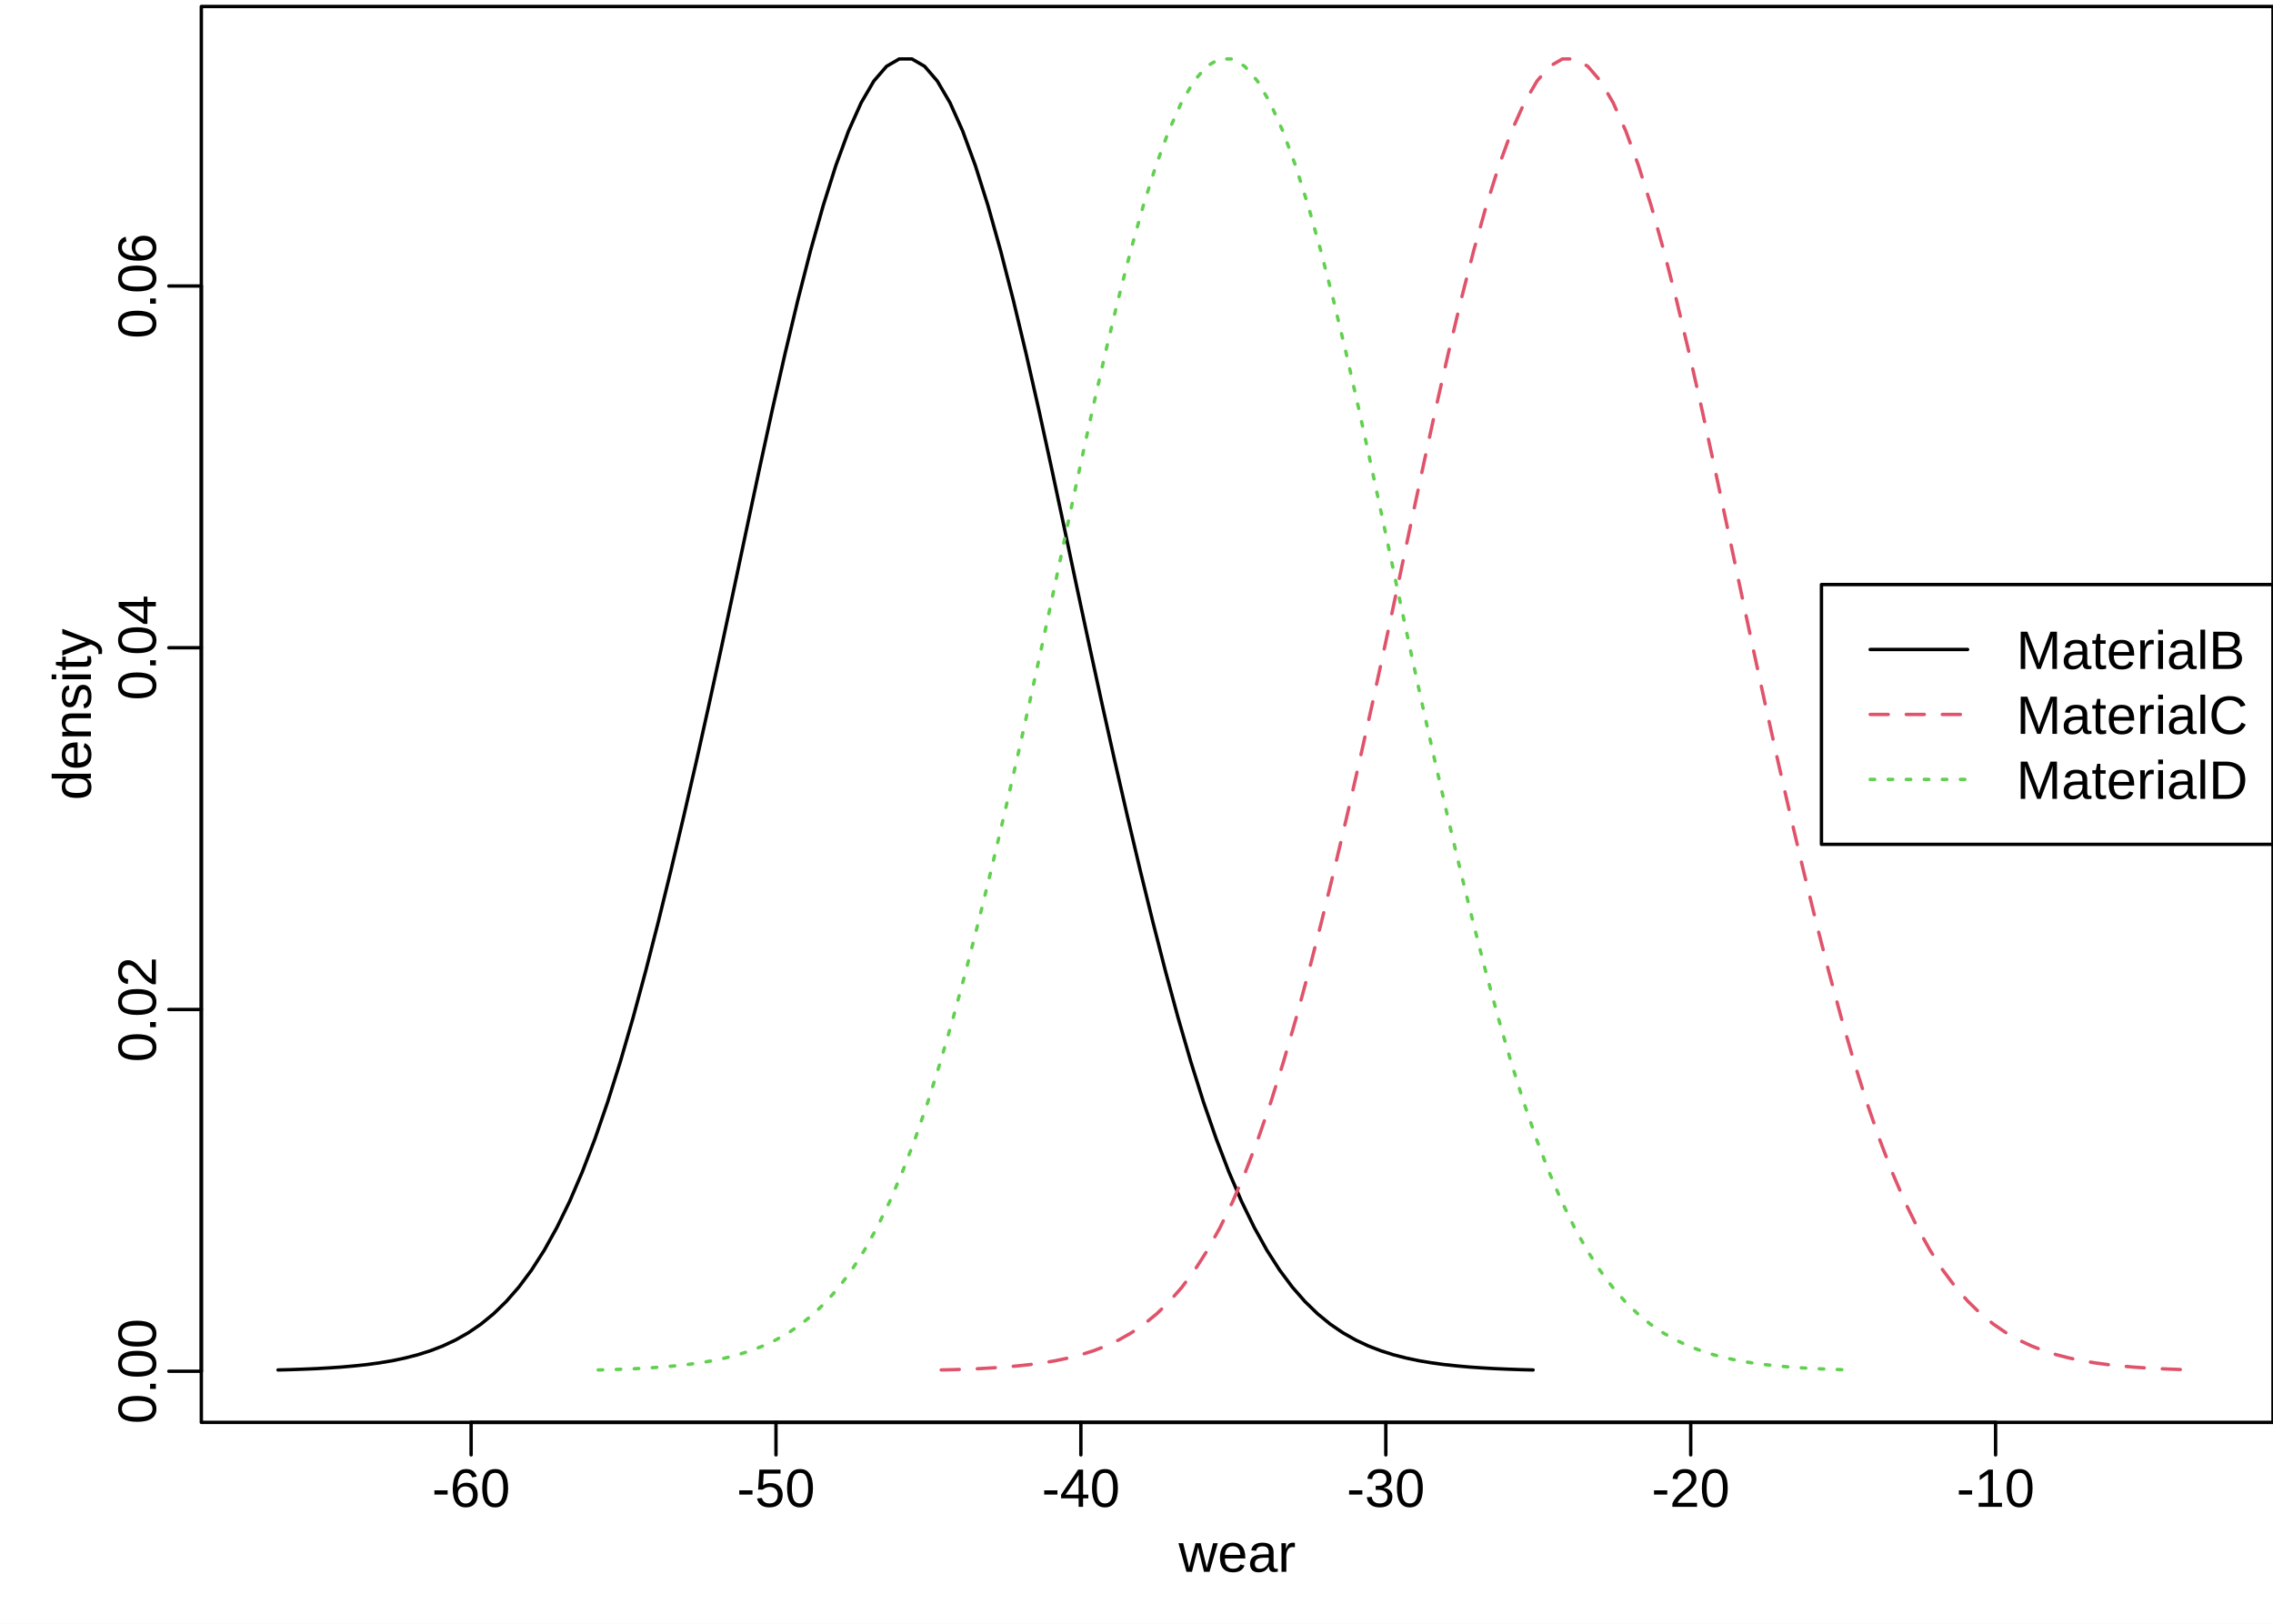
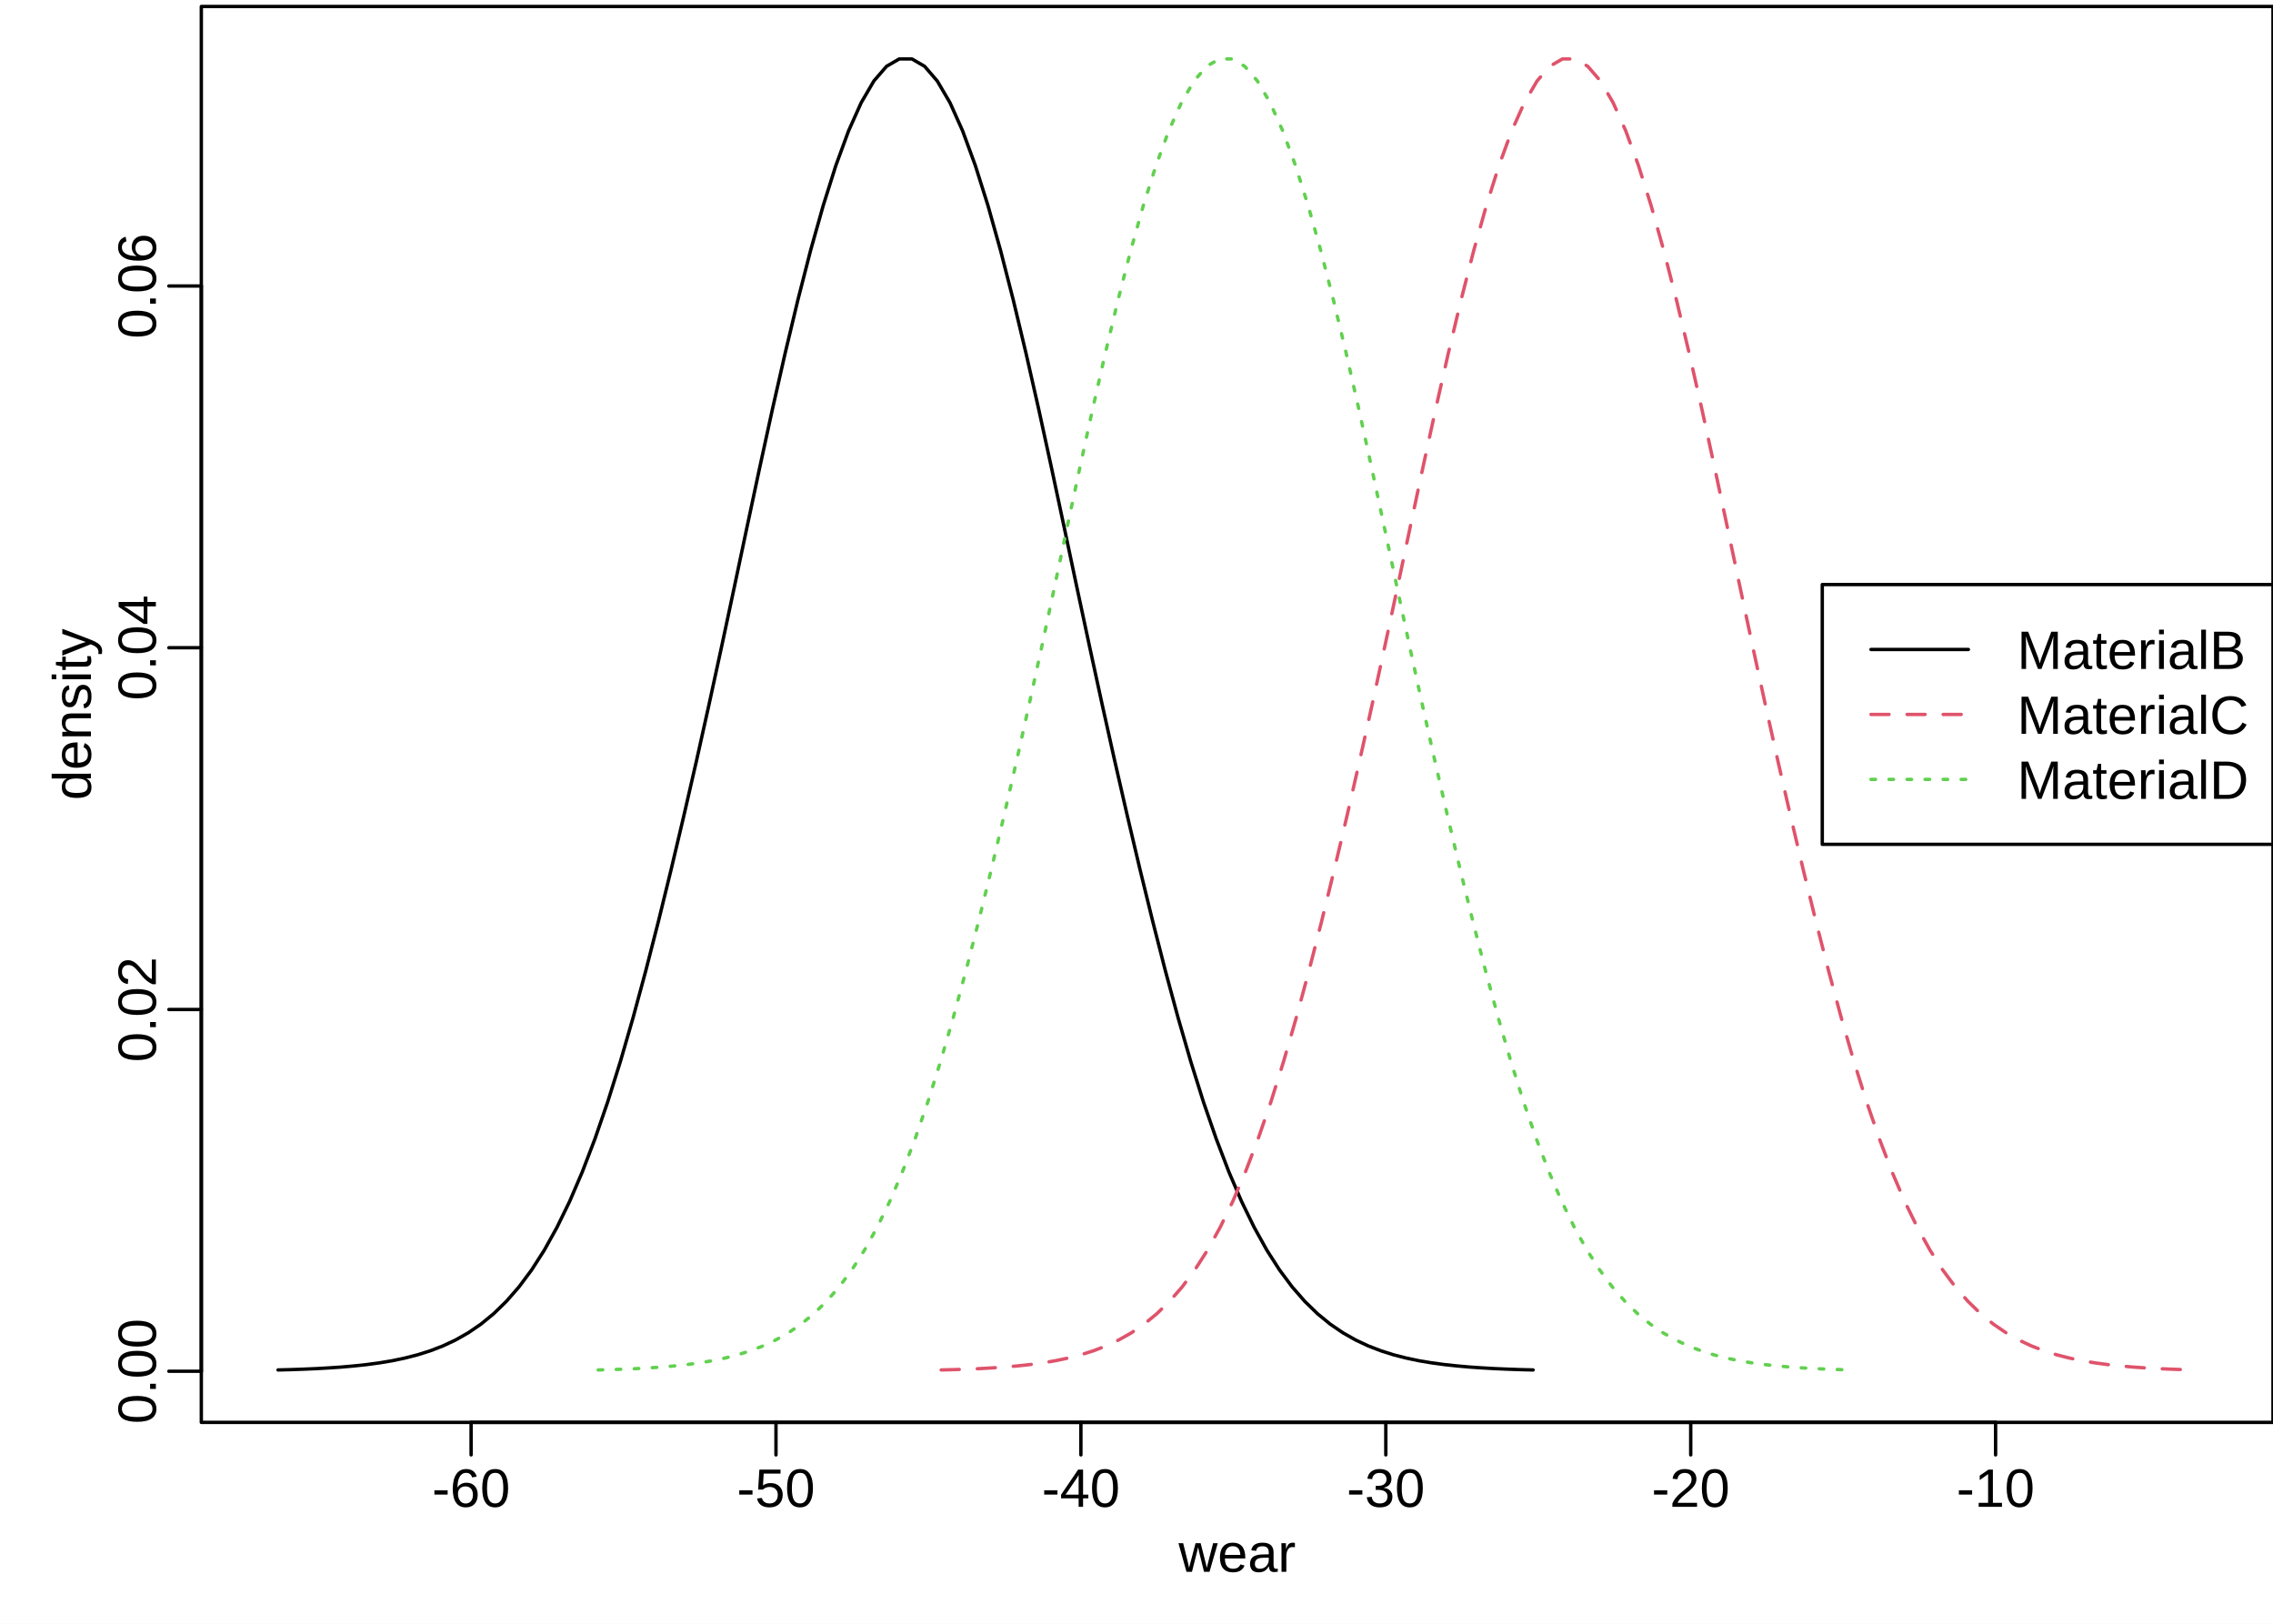
<svg xmlns="http://www.w3.org/2000/svg" class="svglite" width="504.00pt" height="360.00pt" viewBox="0 0 504.00 360.00">
  <defs>
    <style type="text/css">
    .svglite line, .svglite polyline, .svglite polygon, .svglite path, .svglite rect, .svglite circle {
      fill: none;
      stroke: #000000;
      stroke-linecap: round;
      stroke-linejoin: round;
      stroke-miterlimit: 10.00;
    }
    .svglite text {
      white-space: pre;
    }
  </style>
  </defs>
  <rect width="100%" height="100%" style="stroke: none; fill: #FFFFFF;" />
  <defs>
    <clipPath id="cpMC4wMHw1MDQuMDB8MC4wMHwzNjAuMDA=">
      <rect x="0.00" y="0.00" width="504.00" height="360.00" />
    </clipPath>
  </defs>
  <g clip-path="url(#cpMC4wMHw1MDQuMDB8MC4wMHwzNjAuMDA=)">
</g>
  <defs>
    <clipPath id="cpNDQuNjR8NTA0LjAwfDEuNDR8MzE1LjM2">
      <rect x="44.64" y="1.44" width="459.36" height="313.92" />
    </clipPath>
  </defs>
  <g clip-path="url(#cpNDQuNjR8NTA0LjAwfDEuNDR8MzE1LjM2)">
    <polyline points="61.65,303.73 64.46,303.66 67.28,303.56 70.09,303.44 72.90,303.28 75.71,303.09 78.52,302.84 81.33,302.54 84.14,302.16 86.95,301.69 89.76,301.10 92.57,300.38 95.39,299.49 98.20,298.41 101.01,297.09 103.82,295.50 106.63,293.58 109.44,291.28 112.25,288.55 115.06,285.34 117.87,281.57 120.68,277.19 123.49,272.13 126.31,266.36 129.12,259.81 131.93,252.47 134.74,244.33 137.55,235.38 140.36,225.68 143.17,215.30 145.98,204.33 148.79,192.87 151.60,180.99 154.42,168.73 157.23,156.12 160.04,143.20 162.85,130.03 165.66,116.75 168.47,103.58 171.28,90.70 174.09,78.32 176.90,66.57 179.71,55.61 182.53,45.59 185.34,36.69 188.15,29.03 190.96,22.76 193.77,17.95 196.58,14.70 199.39,13.07 202.20,13.07 205.01,14.70 207.82,17.95 210.64,22.76 213.45,29.03 216.26,36.69 219.07,45.59 221.88,55.61 224.69,66.57 227.50,78.32 230.31,90.70 233.12,103.58 235.93,116.75 238.74,130.03 241.56,143.20 244.37,156.12 247.18,168.73 249.99,180.99 252.80,192.87 255.61,204.33 258.42,215.30 261.23,225.68 264.04,235.38 266.85,244.33 269.67,252.47 272.48,259.81 275.29,266.36 278.10,272.13 280.91,277.19 283.72,281.57 286.53,285.34 289.34,288.55 292.15,291.28 294.96,293.58 297.78,295.50 300.59,297.09 303.40,298.41 306.21,299.49 309.02,300.38 311.83,301.10 314.64,301.69 317.45,302.16 320.26,302.54 323.07,302.84 325.89,303.09 328.70,303.28 331.51,303.44 334.32,303.56 337.13,303.66 339.94,303.73 " style="stroke-width: 0.75;" />
  </g>
  <g clip-path="url(#cpMC4wMHw1MDQuMDB8MC4wMHwzNjAuMDA=)">
    <line x1="104.46" y1="315.36" x2="442.49" y2="315.36" style="stroke-width: 0.75;" />
    <line x1="104.46" y1="315.36" x2="104.46" y2="322.56" style="stroke-width: 0.75;" />
    <line x1="172.06" y1="315.36" x2="172.06" y2="322.56" style="stroke-width: 0.75;" />
    <line x1="239.67" y1="315.36" x2="239.67" y2="322.56" style="stroke-width: 0.75;" />
    <line x1="307.28" y1="315.36" x2="307.28" y2="322.56" style="stroke-width: 0.75;" />
    <line x1="374.89" y1="315.36" x2="374.89" y2="322.56" style="stroke-width: 0.75;" />
    <line x1="442.49" y1="315.36" x2="442.49" y2="322.56" style="stroke-width: 0.75;" />
    <text x="104.46" y="334.08" text-anchor="middle" style="font-size: 12.00px; font-family: &quot;Arial&quot;;" textLength="17.34px" lengthAdjust="spacingAndGlyphs">-60</text>
    <text x="172.06" y="334.08" text-anchor="middle" style="font-size: 12.00px; font-family: &quot;Arial&quot;;" textLength="17.34px" lengthAdjust="spacingAndGlyphs">-50</text>
    <text x="239.67" y="334.08" text-anchor="middle" style="font-size: 12.00px; font-family: &quot;Arial&quot;;" textLength="17.34px" lengthAdjust="spacingAndGlyphs">-40</text>
    <text x="307.28" y="334.08" text-anchor="middle" style="font-size: 12.00px; font-family: &quot;Arial&quot;;" textLength="17.34px" lengthAdjust="spacingAndGlyphs">-30</text>
    <text x="374.89" y="334.08" text-anchor="middle" style="font-size: 12.00px; font-family: &quot;Arial&quot;;" textLength="17.34px" lengthAdjust="spacingAndGlyphs">-20</text>
    <text x="442.49" y="334.08" text-anchor="middle" style="font-size: 12.00px; font-family: &quot;Arial&quot;;" textLength="17.34px" lengthAdjust="spacingAndGlyphs">-10</text>
    <line x1="44.64" y1="304.02" x2="44.64" y2="63.41" style="stroke-width: 0.75;" />
    <line x1="44.64" y1="304.02" x2="37.44" y2="304.02" style="stroke-width: 0.75;" />
    <line x1="44.64" y1="223.82" x2="37.44" y2="223.82" style="stroke-width: 0.75;" />
    <line x1="44.64" y1="143.61" x2="37.44" y2="143.61" style="stroke-width: 0.75;" />
    <line x1="44.64" y1="63.41" x2="37.44" y2="63.41" style="stroke-width: 0.75;" />
    <text transform="translate(34.56,304.02) rotate(-90)" text-anchor="middle" style="font-size: 12.00px; font-family: &quot;Arial&quot;;" textLength="23.36px" lengthAdjust="spacingAndGlyphs">0.00</text>
    <text transform="translate(34.56,223.82) rotate(-90)" text-anchor="middle" style="font-size: 12.00px; font-family: &quot;Arial&quot;;" textLength="23.36px" lengthAdjust="spacingAndGlyphs">0.02</text>
    <text transform="translate(34.56,143.61) rotate(-90)" text-anchor="middle" style="font-size: 12.00px; font-family: &quot;Arial&quot;;" textLength="23.36px" lengthAdjust="spacingAndGlyphs">0.04</text>
    <text transform="translate(34.56,63.41) rotate(-90)" text-anchor="middle" style="font-size: 12.00px; font-family: &quot;Arial&quot;;" textLength="23.36px" lengthAdjust="spacingAndGlyphs">0.06</text>
    <polygon points="44.64,315.36 504.00,315.36 504.00,1.44 44.64,1.44 " style="stroke-width: 0.75;" />
    <text x="274.32" y="348.48" text-anchor="middle" style="font-size: 12.00px; font-family: &quot;Arial&quot;;" textLength="26.01px" lengthAdjust="spacingAndGlyphs">wear</text>
    <text transform="translate(20.16,158.40) rotate(-90)" text-anchor="middle" style="font-size: 12.00px; font-family: &quot;Arial&quot;;" textLength="38.02px" lengthAdjust="spacingAndGlyphs">density</text>
  </g>
  <g clip-path="url(#cpNDQuNjR8NTA0LjAwfDEuNDR8MzE1LjM2)">
    <polyline points="208.70,303.73 211.51,303.66 214.32,303.56 217.13,303.44 219.94,303.28 222.75,303.09 225.57,302.84 228.38,302.54 231.19,302.16 234.00,301.69 236.81,301.10 239.62,300.38 242.43,299.49 245.24,298.41 248.05,297.09 250.86,295.50 253.68,293.58 256.49,291.28 259.30,288.55 262.11,285.34 264.92,281.57 267.73,277.19 270.54,272.13 273.35,266.36 276.16,259.81 278.97,252.47 281.79,244.33 284.60,235.38 287.41,225.68 290.22,215.30 293.03,204.33 295.84,192.87 298.65,180.99 301.46,168.73 304.27,156.12 307.08,143.20 309.90,130.03 312.71,116.75 315.52,103.58 318.33,90.70 321.14,78.32 323.95,66.57 326.76,55.61 329.57,45.59 332.38,36.69 335.19,29.03 338.00,22.76 340.82,17.95 343.63,14.70 346.44,13.07 349.25,13.07 352.06,14.70 354.87,17.95 357.68,22.76 360.49,29.03 363.30,36.69 366.11,45.59 368.93,55.61 371.74,66.57 374.55,78.32 377.36,90.70 380.17,103.58 382.98,116.75 385.79,130.03 388.60,143.20 391.41,156.12 394.22,168.73 397.04,180.99 399.85,192.87 402.66,204.33 405.47,215.30 408.28,225.68 411.09,235.38 413.90,244.33 416.71,252.47 419.52,259.81 422.33,266.36 425.15,272.13 427.96,277.19 430.77,281.57 433.58,285.34 436.39,288.55 439.20,291.28 442.01,293.58 444.82,295.50 447.63,297.09 450.44,298.41 453.25,299.49 456.07,300.38 458.88,301.10 461.69,301.69 464.50,302.16 467.31,302.54 470.12,302.84 472.93,303.09 475.74,303.28 478.55,303.44 481.36,303.56 484.18,303.66 486.99,303.73 " style="stroke-width: 0.75; stroke: #DF536B; stroke-dasharray: 4.00,4.00;" />
    <polyline points="132.64,303.73 135.45,303.66 138.26,303.56 141.07,303.44 143.89,303.28 146.70,303.09 149.51,302.84 152.32,302.54 155.13,302.16 157.94,301.69 160.75,301.10 163.56,300.38 166.37,299.49 169.18,298.41 172.00,297.09 174.81,295.50 177.62,293.58 180.43,291.28 183.24,288.55 186.05,285.34 188.86,281.57 191.67,277.19 194.48,272.13 197.29,266.36 200.10,259.81 202.92,252.47 205.73,244.33 208.54,235.38 211.35,225.68 214.16,215.30 216.97,204.33 219.78,192.87 222.59,180.99 225.40,168.73 228.21,156.12 231.03,143.20 233.84,130.03 236.65,116.75 239.46,103.58 242.27,90.70 245.08,78.32 247.89,66.57 250.70,55.61 253.51,45.59 256.32,36.69 259.14,29.03 261.95,22.76 264.76,17.95 267.57,14.70 270.38,13.07 273.19,13.07 276.00,14.70 278.81,17.95 281.62,22.76 284.43,29.03 287.25,36.69 290.06,45.59 292.87,55.61 295.68,66.57 298.49,78.32 301.30,90.70 304.11,103.58 306.92,116.75 309.73,130.03 312.54,143.20 315.35,156.12 318.17,168.73 320.98,180.99 323.79,192.87 326.60,204.33 329.41,215.30 332.22,225.68 335.03,235.38 337.84,244.33 340.65,252.47 343.46,259.81 346.28,266.36 349.09,272.13 351.90,277.19 354.71,281.57 357.52,285.34 360.33,288.55 363.14,291.28 365.95,293.58 368.76,295.50 371.57,297.09 374.39,298.41 377.20,299.49 380.01,300.38 382.82,301.10 385.63,301.69 388.44,302.16 391.25,302.54 394.06,302.84 396.87,303.09 399.68,303.28 402.50,303.44 405.31,303.56 408.12,303.66 410.93,303.73 " style="stroke-width: 0.75; stroke: #61D04F; stroke-dasharray: 1.00,3.00;" />
-     <rect x="403.88" y="129.60" width="100.12" height="57.60" style="stroke-width: 0.75;" />
-     <line x1="414.68" y1="144.00" x2="436.28" y2="144.00" style="stroke-width: 0.75;" />
-     <line x1="414.68" y1="158.40" x2="436.28" y2="158.40" style="stroke-width: 0.75; stroke: #DF536B; stroke-dasharray: 4.00,4.00;" />
-     <line x1="414.68" y1="172.80" x2="436.28" y2="172.80" style="stroke-width: 0.75; stroke: #61D04F; stroke-dasharray: 1.00,3.00;" />
-     <text x="447.08" y="148.31" style="font-size: 12.00px; font-family: &quot;Arial&quot;;" textLength="50.68px" lengthAdjust="spacingAndGlyphs">MaterialB</text>
-     <text x="447.08" y="162.71" style="font-size: 12.00px; font-family: &quot;Arial&quot;;" textLength="51.34px" lengthAdjust="spacingAndGlyphs">MaterialC</text>
-     <text x="447.08" y="177.11" style="font-size: 12.00px; font-family: &quot;Arial&quot;;" textLength="51.34px" lengthAdjust="spacingAndGlyphs">MaterialD</text>
+     <rect x="404.06" y="129.60" width="99.94" height="57.60" style="stroke-width: 0.75; fill: #FFFFFF;" />
+     <line x1="414.86" y1="144.00" x2="436.46" y2="144.00" style="stroke-width: 0.75;" />
+     <line x1="414.86" y1="158.40" x2="436.46" y2="158.40" style="stroke-width: 0.75; stroke: #DF536B; stroke-dasharray: 4.00,4.00;" />
+     <line x1="414.86" y1="172.80" x2="436.46" y2="172.80" style="stroke-width: 0.75; stroke: #61D04F; stroke-dasharray: 1.00,3.00;" />
+     <text x="447.26" y="148.31" style="font-size: 12.00px; font-family: &quot;Arial&quot;;" textLength="50.68px" lengthAdjust="spacingAndGlyphs">MaterialB</text>
+     <text x="447.26" y="162.71" style="font-size: 12.00px; font-family: &quot;Arial&quot;;" textLength="51.34px" lengthAdjust="spacingAndGlyphs">MaterialC</text>
+     <text x="447.26" y="177.11" style="font-size: 12.00px; font-family: &quot;Arial&quot;;" textLength="51.34px" lengthAdjust="spacingAndGlyphs">MaterialD</text>
  </g>
</svg>
